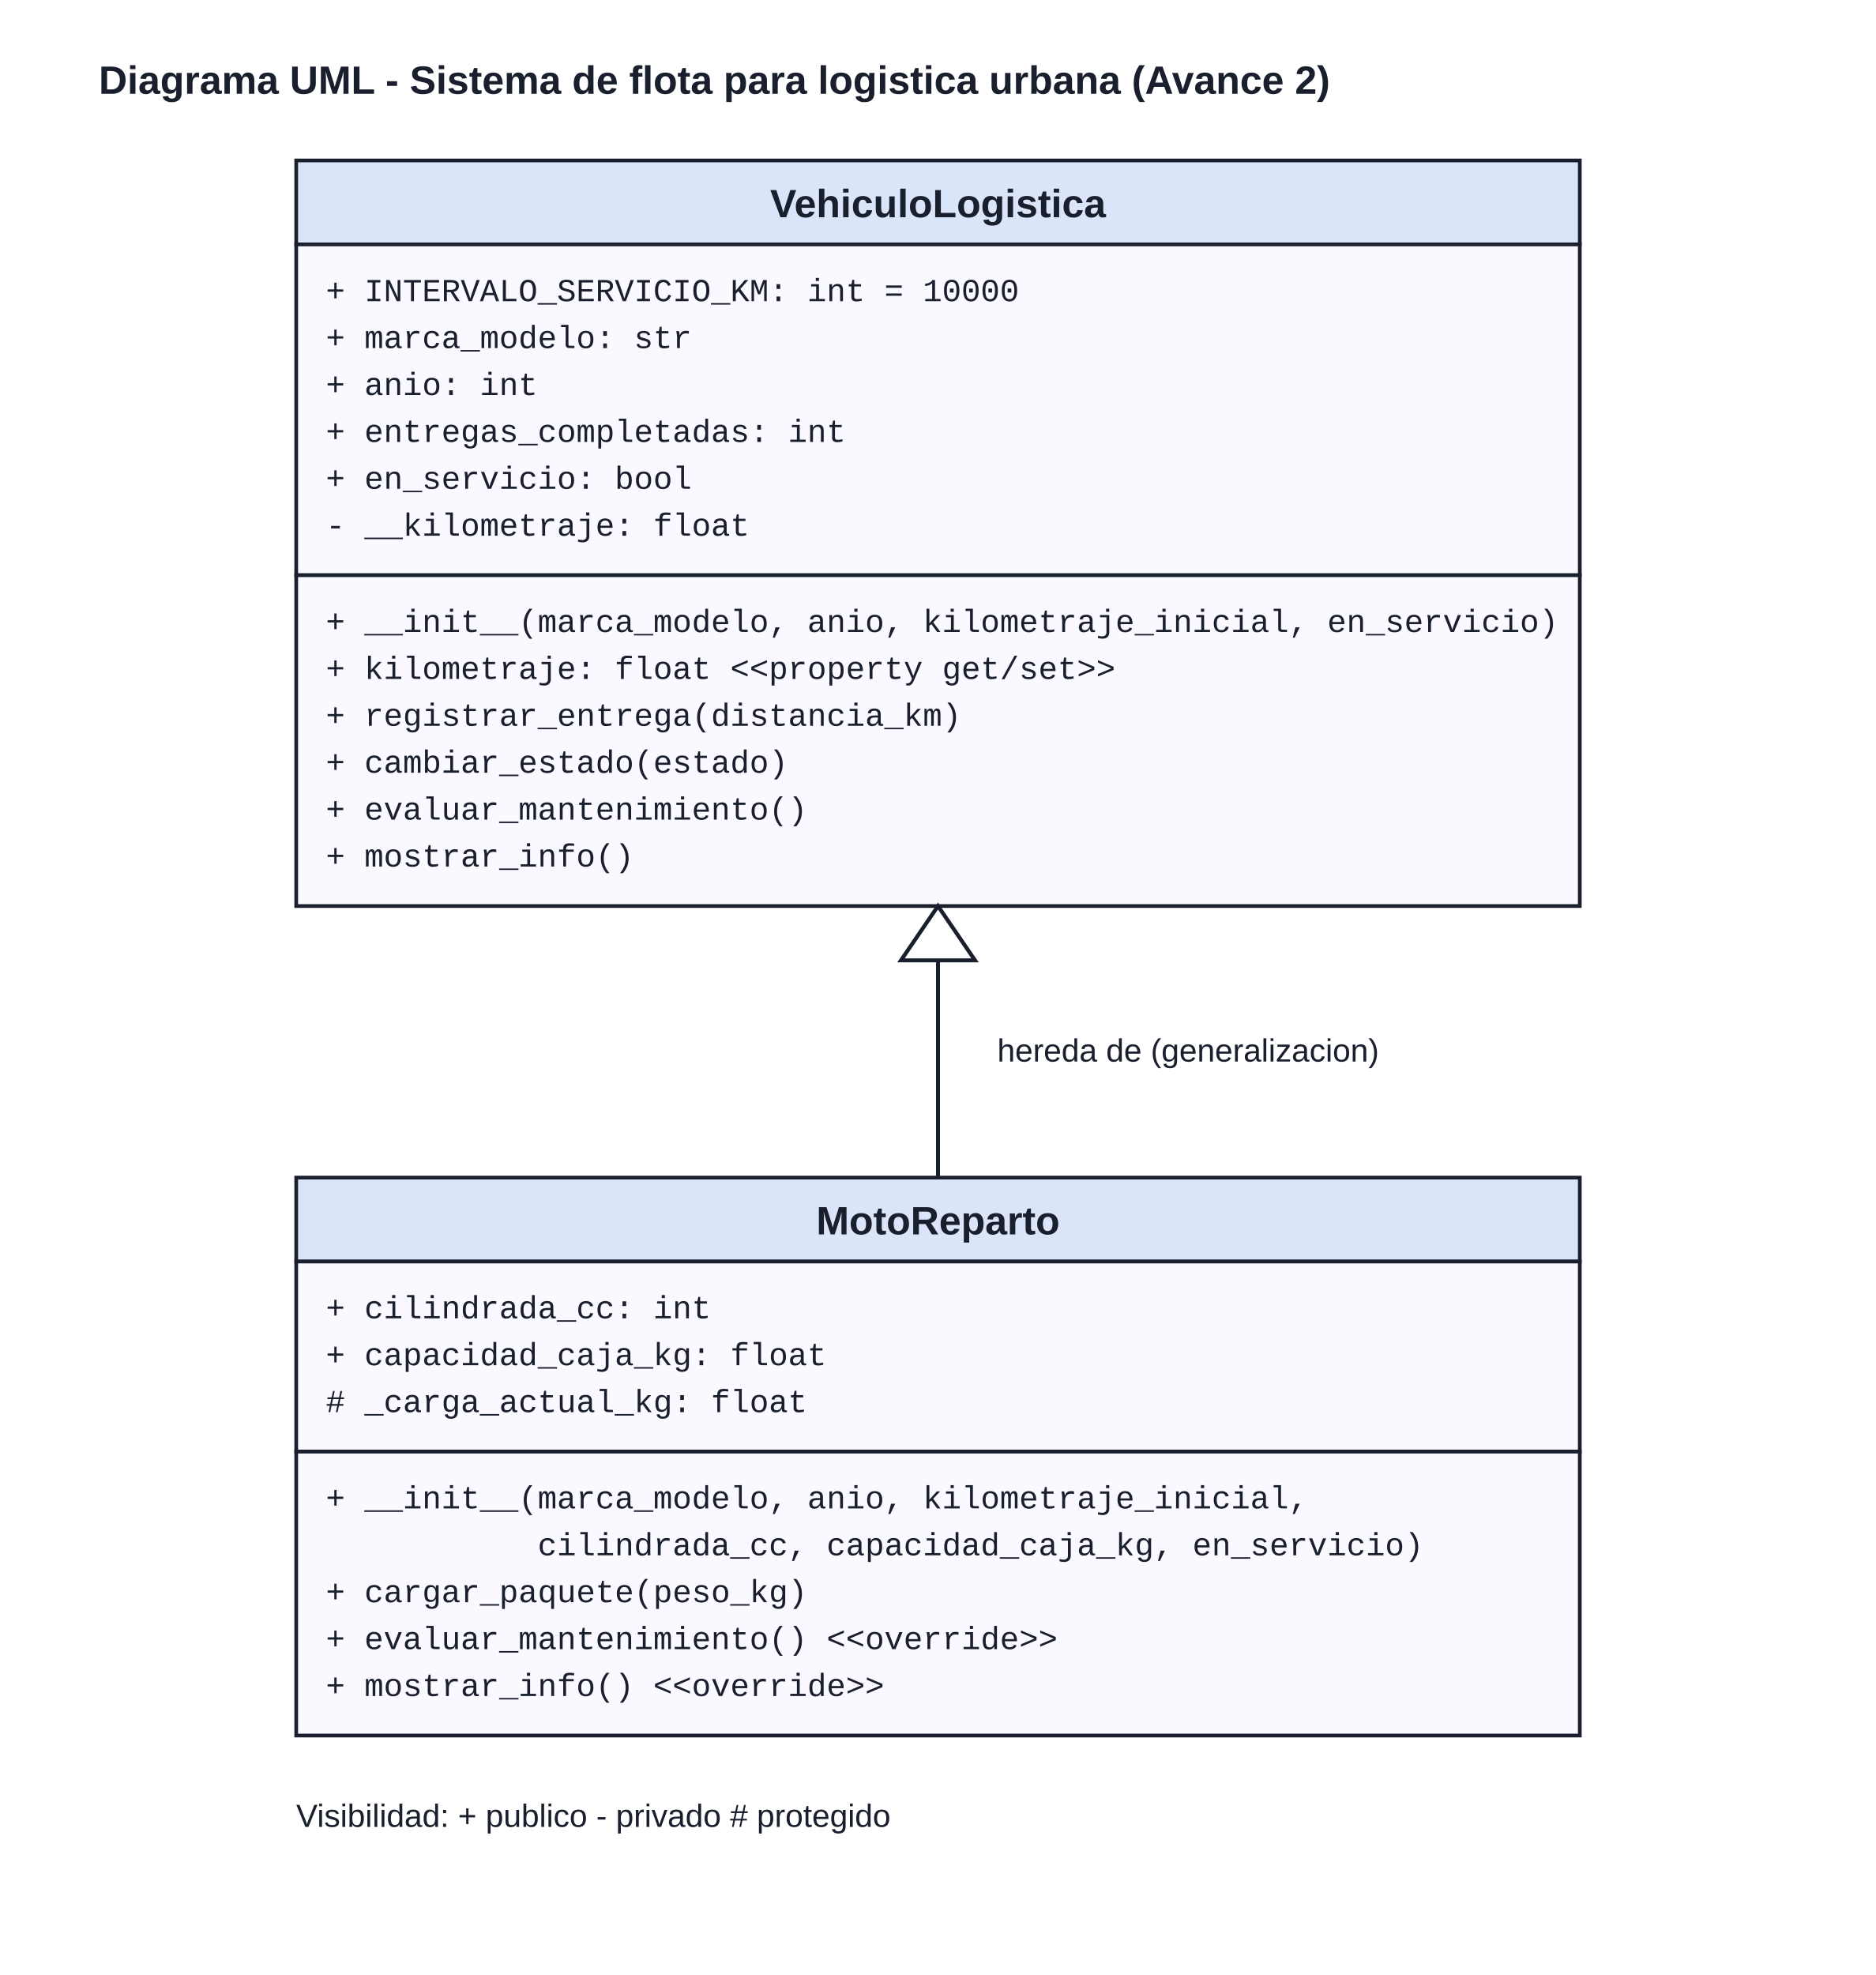
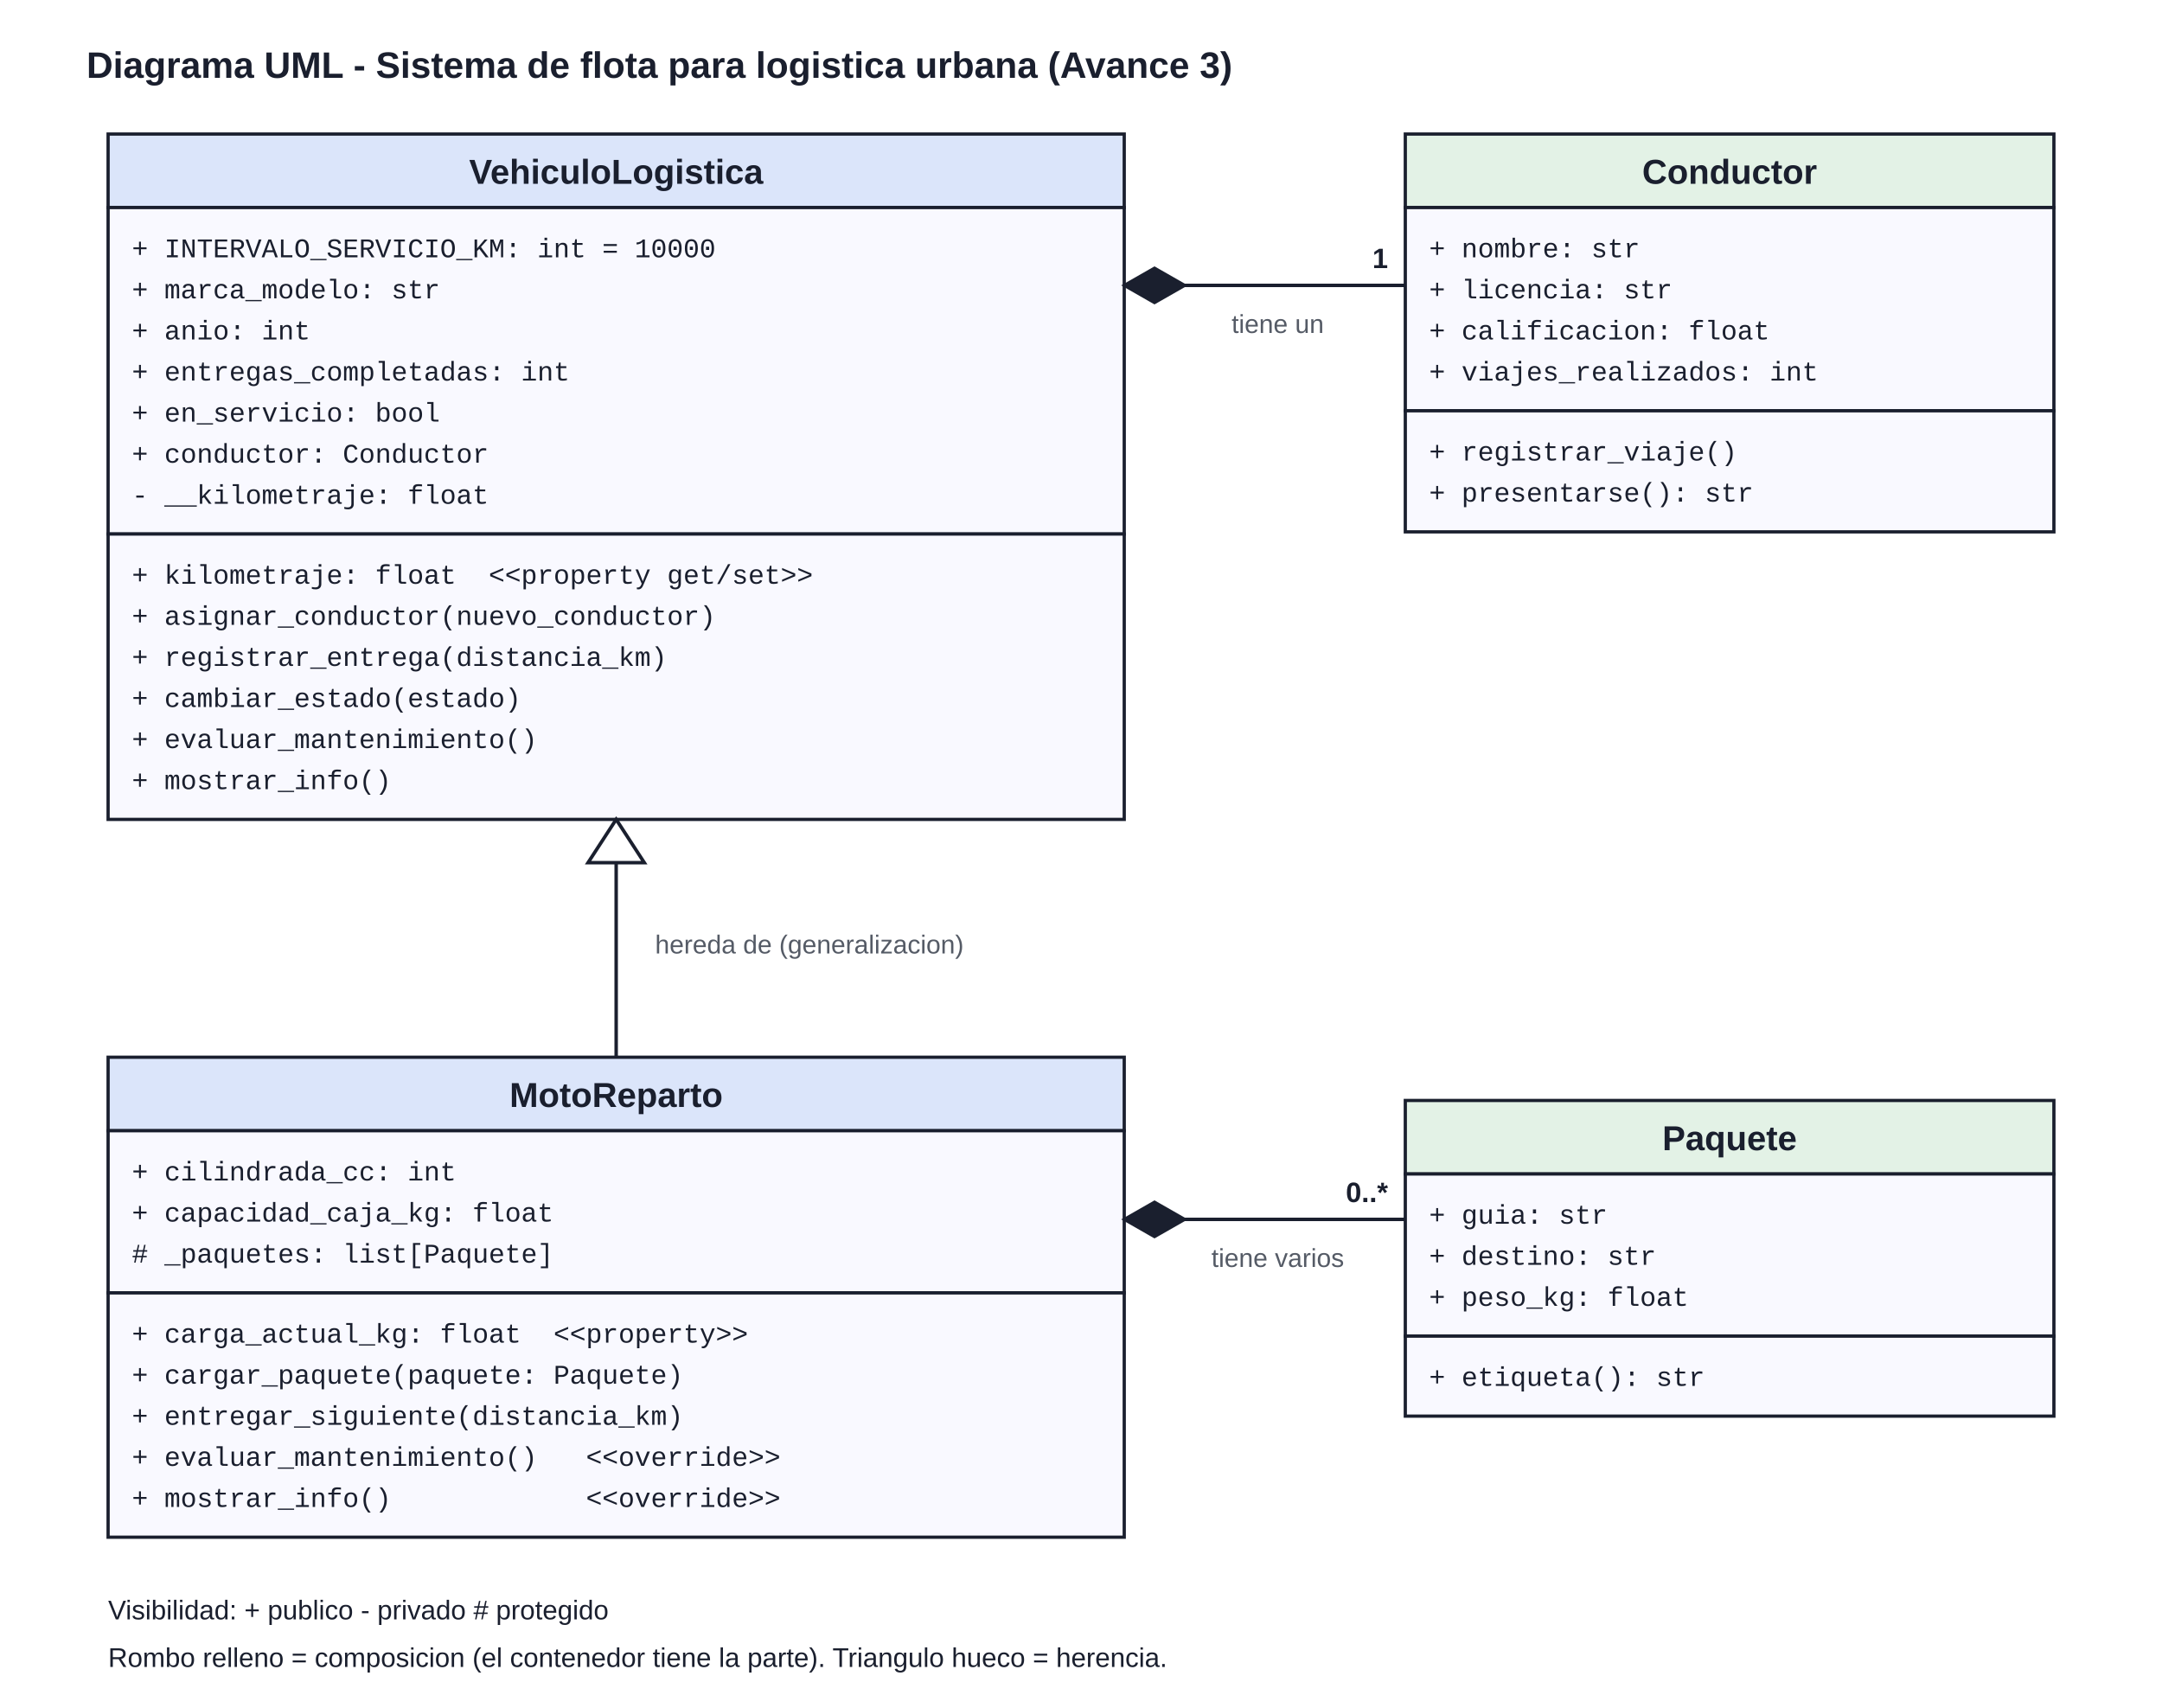
- <svg xmlns="http://www.w3.org/2000/svg" viewBox="0 0 760 800" width="760" height="800" font-family="Courier New, monospace" font-size="13">
-   <rect width="760" height="800" fill="#ffffff" />
-   <text x="40" y="38" font-family="Arial, sans-serif" font-size="16" font-weight="bold" fill="#1a1f2e">Diagrama UML - Sistema de flota para logistica urbana (Avance 2)</text>
+ <svg xmlns="http://www.w3.org/2000/svg" viewBox="0 0 1000 790" width="1000" height="790" font-family="Courier New, monospace" font-size="12.5">
+   <rect width="1000" height="790" fill="#ffffff" />
+   <text x="40" y="36" font-family="Arial, sans-serif" font-size="17" font-weight="bold" fill="#1a1f2e">Diagrama UML - Sistema de flota para logistica urbana (Avance 3)</text>
  <g stroke="#1a1f2e" stroke-width="1.5">
-     <rect x="120" y="65" width="520" height="34" fill="#dbe5fa" />
-     <rect x="120" y="99" width="520" height="134" fill="#f9f9ff" />
-     <rect x="120" y="233" width="520" height="134" fill="#f9f9ff" />
+     <rect x="50" y="62" width="470" height="34" fill="#dbe5fa" />
+     <rect x="50" y="96" width="470" height="151" fill="#f9f9ff" />
+     <rect x="50" y="247" width="470" height="132" fill="#f9f9ff" />
  </g>
-   <text x="380" y="88" text-anchor="middle" font-family="Arial, sans-serif" font-size="16" font-weight="bold" fill="#1a1f2e">VehiculoLogistica</text>
-   <g fill="#1a1f2e">
-     <text x="132" y="122">+ INTERVALO_SERVICIO_KM: int = 10000</text>
-     <text x="132" y="141">+ marca_modelo: str</text>
-     <text x="132" y="160">+ anio: int</text>
-     <text x="132" y="179">+ entregas_completadas: int</text>
-     <text x="132" y="198">+ en_servicio: bool</text>
-     <text x="132" y="217">- __kilometraje: float</text>
-     <text x="132" y="256">+ __init__(marca_modelo, anio, kilometraje_inicial, en_servicio)</text>
-     <text x="132" y="275">+ kilometraje: float  &lt;&lt;property get/set&gt;&gt;</text>
-     <text x="132" y="294">+ registrar_entrega(distancia_km)</text>
-     <text x="132" y="313">+ cambiar_estado(estado)</text>
-     <text x="132" y="332">+ evaluar_mantenimiento()</text>
-     <text x="132" y="351">+ mostrar_info()</text>
+   <text x="285.0" y="85" text-anchor="middle" font-family="Arial, sans-serif" font-size="16" font-weight="bold" fill="#1a1f2e">VehiculoLogistica</text>
+   <text x="61" y="119" fill="#1a1f2e" xml:space="preserve">+ INTERVALO_SERVICIO_KM: int = 10000</text>
+   <text x="61" y="138" fill="#1a1f2e" xml:space="preserve">+ marca_modelo: str</text>
+   <text x="61" y="157" fill="#1a1f2e" xml:space="preserve">+ anio: int</text>
+   <text x="61" y="176" fill="#1a1f2e" xml:space="preserve">+ entregas_completadas: int</text>
+   <text x="61" y="195" fill="#1a1f2e" xml:space="preserve">+ en_servicio: bool</text>
+   <text x="61" y="214" fill="#1a1f2e" xml:space="preserve">+ conductor: Conductor</text>
+   <text x="61" y="233" fill="#1a1f2e" xml:space="preserve">- __kilometraje: float</text>
+   <text x="61" y="270" fill="#1a1f2e" xml:space="preserve">+ kilometraje: float  &lt;&lt;property get/set&gt;&gt;</text>
+   <text x="61" y="289" fill="#1a1f2e" xml:space="preserve">+ asignar_conductor(nuevo_conductor)</text>
+   <text x="61" y="308" fill="#1a1f2e" xml:space="preserve">+ registrar_entrega(distancia_km)</text>
+   <text x="61" y="327" fill="#1a1f2e" xml:space="preserve">+ cambiar_estado(estado)</text>
+   <text x="61" y="346" fill="#1a1f2e" xml:space="preserve">+ evaluar_mantenimiento()</text>
+   <text x="61" y="365" fill="#1a1f2e" xml:space="preserve">+ mostrar_info()</text>
+   <g stroke="#1a1f2e" stroke-width="1.5">
+     <rect x="650" y="62" width="300" height="34" fill="#e3f2e6" />
+     <rect x="650" y="96" width="300" height="94" fill="#f9f9ff" />
+     <rect x="650" y="190" width="300" height="56" fill="#f9f9ff" />
  </g>
-   <line x1="380" y1="477" x2="380" y2="389" stroke="#1a1f2e" stroke-width="1.6" />
-   <polygon points="380,367 365,389 395,389" fill="#ffffff" stroke="#1a1f2e" stroke-width="1.6" />
-   <text x="404" y="430" font-family="Arial, sans-serif" font-size="13" fill="#1a1f2e">hereda de (generalizacion)</text>
+   <text x="800.0" y="85" text-anchor="middle" font-family="Arial, sans-serif" font-size="16" font-weight="bold" fill="#1a1f2e">Conductor</text>
+   <text x="661" y="119" fill="#1a1f2e" xml:space="preserve">+ nombre: str</text>
+   <text x="661" y="138" fill="#1a1f2e" xml:space="preserve">+ licencia: str</text>
+   <text x="661" y="157" fill="#1a1f2e" xml:space="preserve">+ calificacion: float</text>
+   <text x="661" y="176" fill="#1a1f2e" xml:space="preserve">+ viajes_realizados: int</text>
+   <text x="661" y="213" fill="#1a1f2e" xml:space="preserve">+ registrar_viaje()</text>
+   <text x="661" y="232" fill="#1a1f2e" xml:space="preserve">+ presentarse(): str</text>
+   <line x1="548" y1="132" x2="650" y2="132" stroke="#1a1f2e" stroke-width="1.6" />
+   <polygon points="520,132 534,124 548,132 534,140" fill="#1a1f2e" stroke="#1a1f2e" stroke-width="1.4" />
+   <text x="642" y="124" text-anchor="end" font-family="Arial, sans-serif" font-size="13" fill="#1a1f2e" font-weight="bold">1</text>
+   <text x="591.0" y="154" text-anchor="middle" font-family="Arial, sans-serif" font-size="12" fill="#555b66">tiene un</text>
  <g stroke="#1a1f2e" stroke-width="1.5">
-     <rect x="120" y="477" width="520" height="34" fill="#dbe5fa" />
-     <rect x="120" y="511" width="520" height="77" fill="#f9f9ff" />
-     <rect x="120" y="588" width="520" height="115" fill="#f9f9ff" />
+     <rect x="50" y="489" width="470" height="34" fill="#dbe5fa" />
+     <rect x="50" y="523" width="470" height="75" fill="#f9f9ff" />
+     <rect x="50" y="598" width="470" height="113" fill="#f9f9ff" />
  </g>
-   <text x="380" y="500" text-anchor="middle" font-family="Arial, sans-serif" font-size="16" font-weight="bold" fill="#1a1f2e">MotoReparto</text>
-   <g fill="#1a1f2e">
-     <text x="132" y="534">+ cilindrada_cc: int</text>
-     <text x="132" y="553">+ capacidad_caja_kg: float</text>
-     <text x="132" y="572"># _carga_actual_kg: float</text>
-     <text x="132" y="611">+ __init__(marca_modelo, anio, kilometraje_inicial,</text>
-     <text x="132" y="630" xml:space="preserve">           cilindrada_cc, capacidad_caja_kg, en_servicio)</text>
-     <text x="132" y="649">+ cargar_paquete(peso_kg)</text>
-     <text x="132" y="668">+ evaluar_mantenimiento()   &lt;&lt;override&gt;&gt;</text>
-     <text x="132" y="687">+ mostrar_info()            &lt;&lt;override&gt;&gt;</text>
+   <text x="285.0" y="512" text-anchor="middle" font-family="Arial, sans-serif" font-size="16" font-weight="bold" fill="#1a1f2e">MotoReparto</text>
+   <text x="61" y="546" fill="#1a1f2e" xml:space="preserve">+ cilindrada_cc: int</text>
+   <text x="61" y="565" fill="#1a1f2e" xml:space="preserve">+ capacidad_caja_kg: float</text>
+   <text x="61" y="584" fill="#1a1f2e" xml:space="preserve"># _paquetes: list[Paquete]</text>
+   <text x="61" y="621" fill="#1a1f2e" xml:space="preserve">+ carga_actual_kg: float  &lt;&lt;property&gt;&gt;</text>
+   <text x="61" y="640" fill="#1a1f2e" xml:space="preserve">+ cargar_paquete(paquete: Paquete)</text>
+   <text x="61" y="659" fill="#1a1f2e" xml:space="preserve">+ entregar_siguiente(distancia_km)</text>
+   <text x="61" y="678" fill="#1a1f2e" xml:space="preserve">+ evaluar_mantenimiento()   &lt;&lt;override&gt;&gt;</text>
+   <text x="61" y="697" fill="#1a1f2e" xml:space="preserve">+ mostrar_info()            &lt;&lt;override&gt;&gt;</text>
+   <line x1="285.0" y1="489" x2="285.0" y2="399" stroke="#1a1f2e" stroke-width="1.6" />
+   <polygon points="285.0,379 272.0,399 298.0,399" fill="#ffffff" stroke="#1a1f2e" stroke-width="1.6" />
+   <text x="303.0" y="441" text-anchor="start" font-family="Arial, sans-serif" font-size="12" fill="#555b66">hereda de (generalizacion)</text>
+   <g stroke="#1a1f2e" stroke-width="1.5">
+     <rect x="650" y="509" width="300" height="34" fill="#e3f2e6" />
+     <rect x="650" y="543" width="300" height="75" fill="#f9f9ff" />
+     <rect x="650" y="618" width="300" height="37" fill="#f9f9ff" />
  </g>
-   <text x="120" y="740" font-family="Arial, sans-serif" font-size="13" fill="#1a1f2e">Visibilidad:   + publico     - privado     # protegido</text>
+   <text x="800.0" y="532" text-anchor="middle" font-family="Arial, sans-serif" font-size="16" font-weight="bold" fill="#1a1f2e">Paquete</text>
+   <text x="661" y="566" fill="#1a1f2e" xml:space="preserve">+ guia: str</text>
+   <text x="661" y="585" fill="#1a1f2e" xml:space="preserve">+ destino: str</text>
+   <text x="661" y="604" fill="#1a1f2e" xml:space="preserve">+ peso_kg: float</text>
+   <text x="661" y="641" fill="#1a1f2e" xml:space="preserve">+ etiqueta(): str</text>
+   <line x1="548" y1="564" x2="650" y2="564" stroke="#1a1f2e" stroke-width="1.6" />
+   <polygon points="520,564 534,556 548,564 534,572" fill="#1a1f2e" stroke="#1a1f2e" stroke-width="1.4" />
+   <text x="642" y="556" text-anchor="end" font-family="Arial, sans-serif" font-size="13" fill="#1a1f2e" font-weight="bold">0..*</text>
+   <text x="591.0" y="586" text-anchor="middle" font-family="Arial, sans-serif" font-size="12" fill="#555b66">tiene varios</text>
+   <text x="50" y="749" text-anchor="start" font-family="Arial, sans-serif" font-size="12.5" fill="#1a1f2e">Visibilidad:  + publico    - privado    # protegido</text>
+   <text x="50" y="771" text-anchor="start" font-family="Arial, sans-serif" font-size="12.5" fill="#1a1f2e">Rombo relleno = composicion (el contenedor tiene la parte).   Triangulo hueco = herencia.</text>
</svg>
